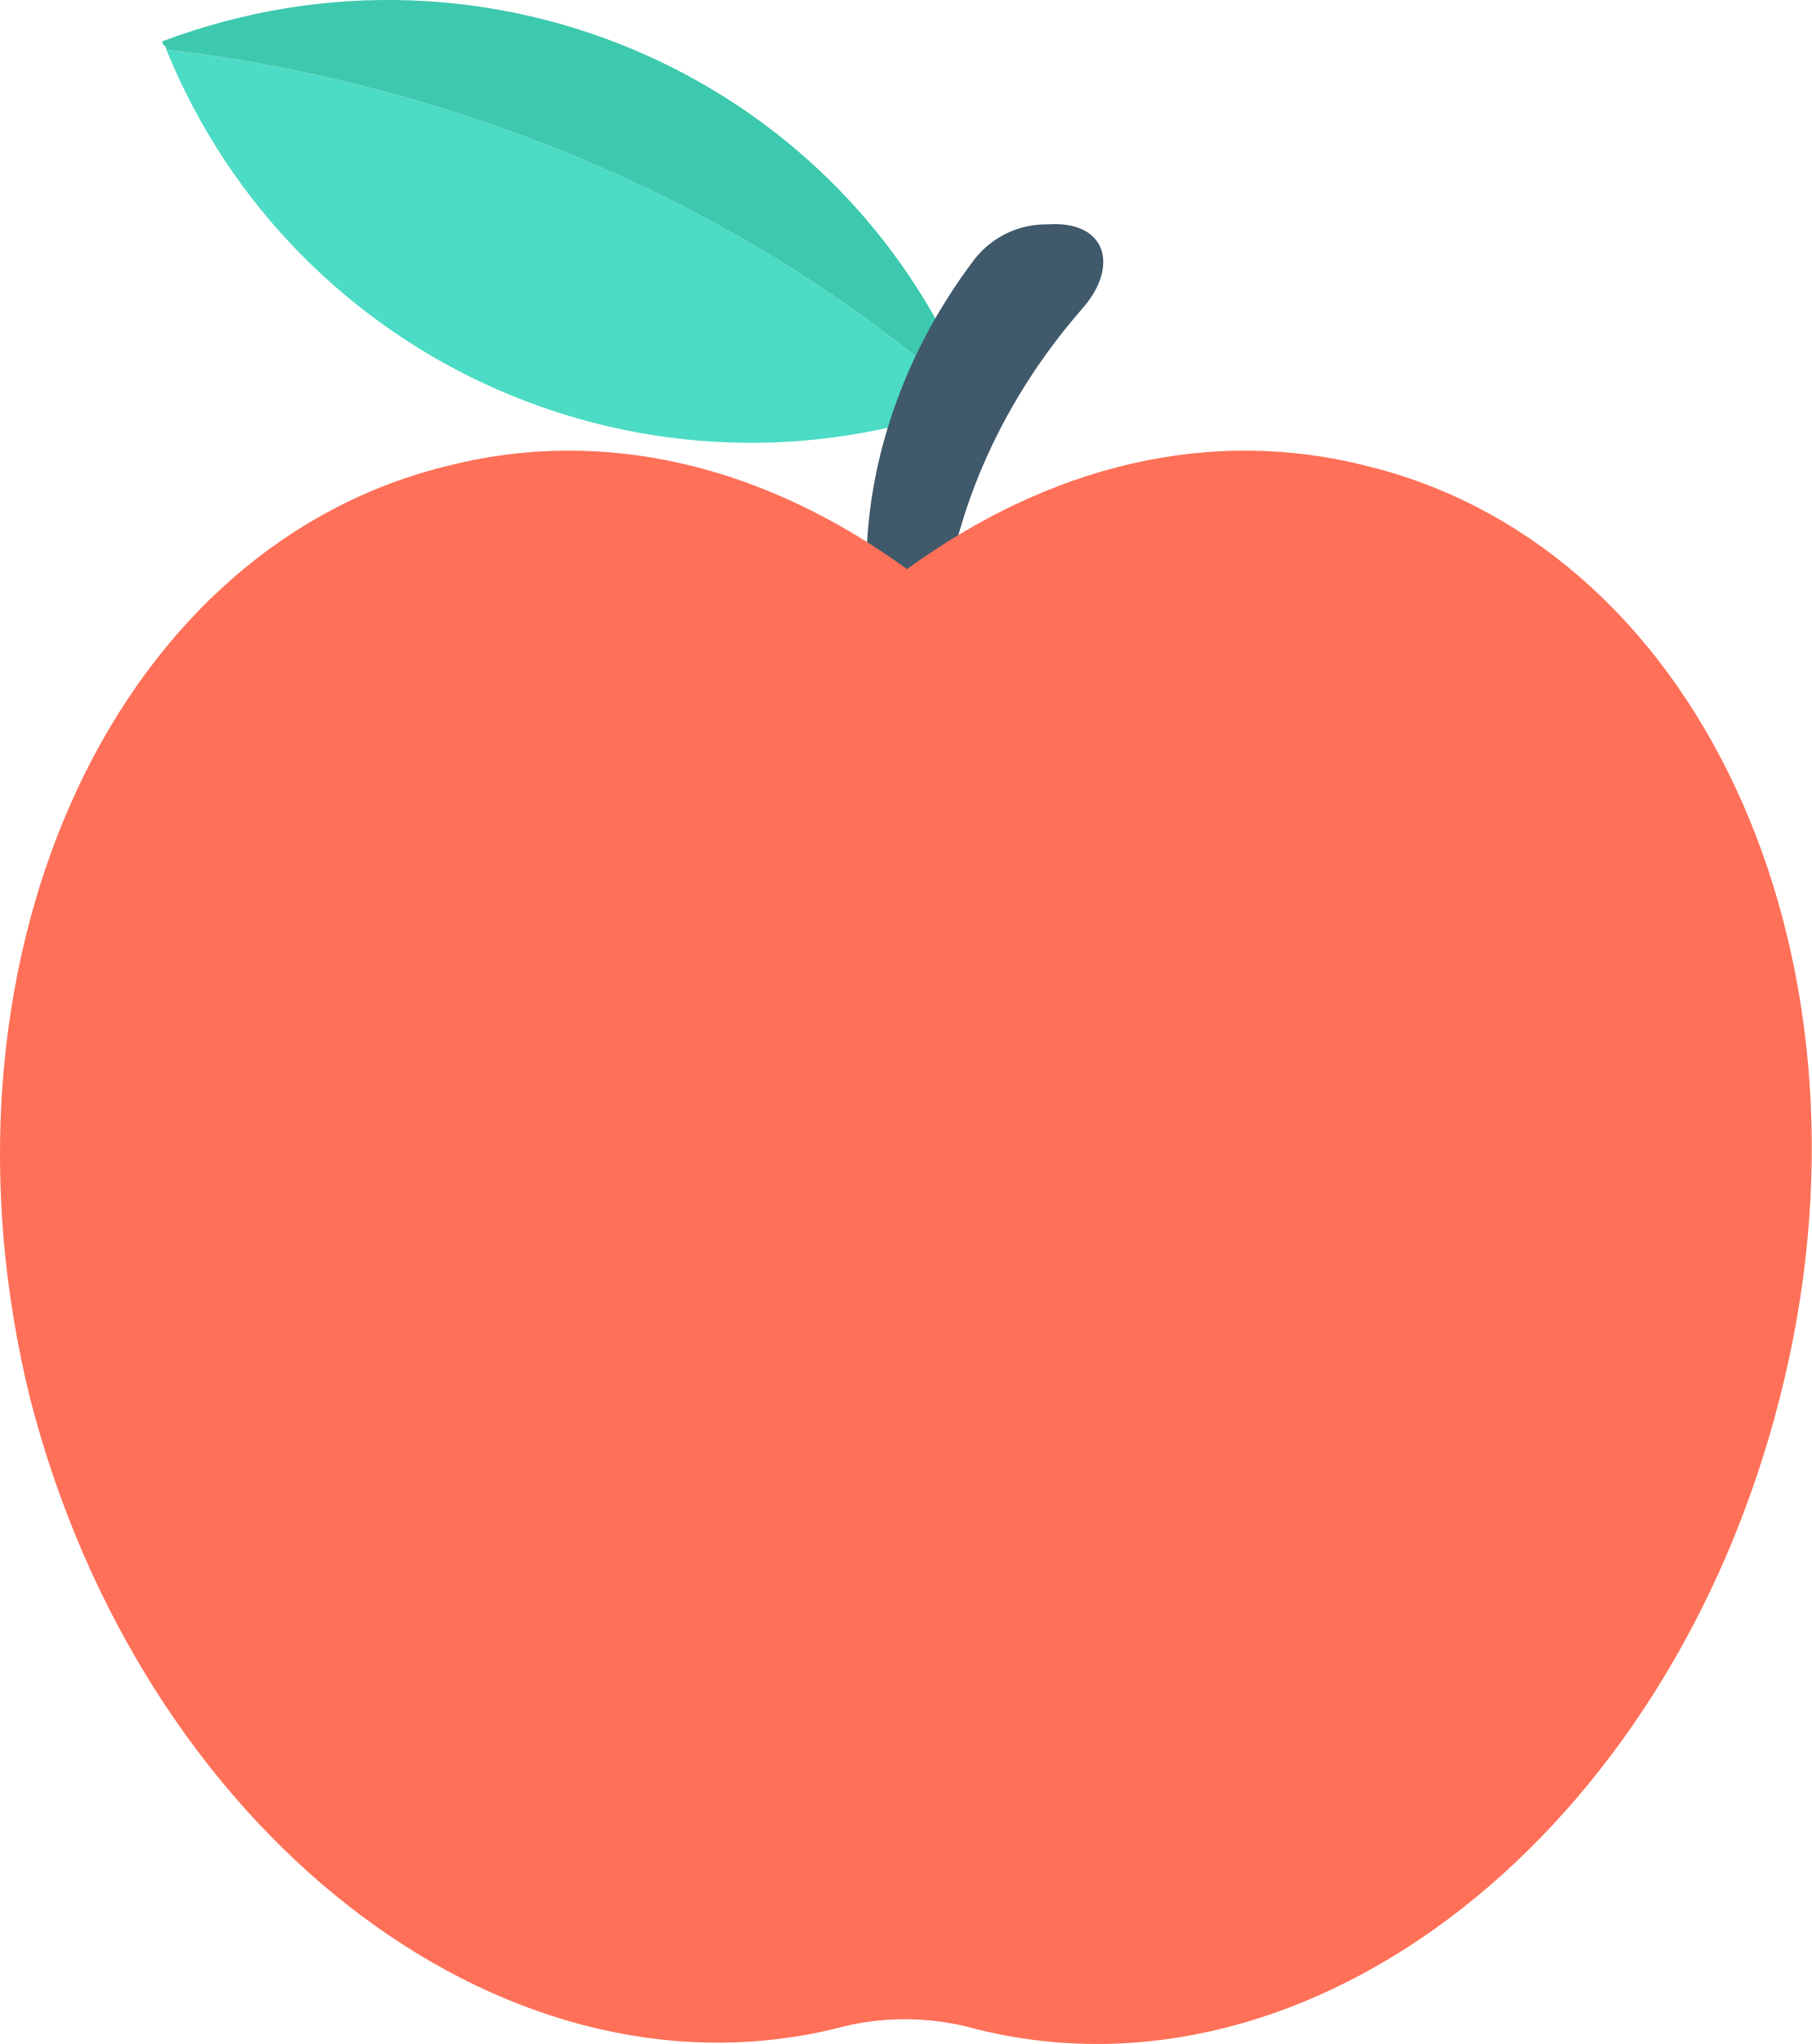
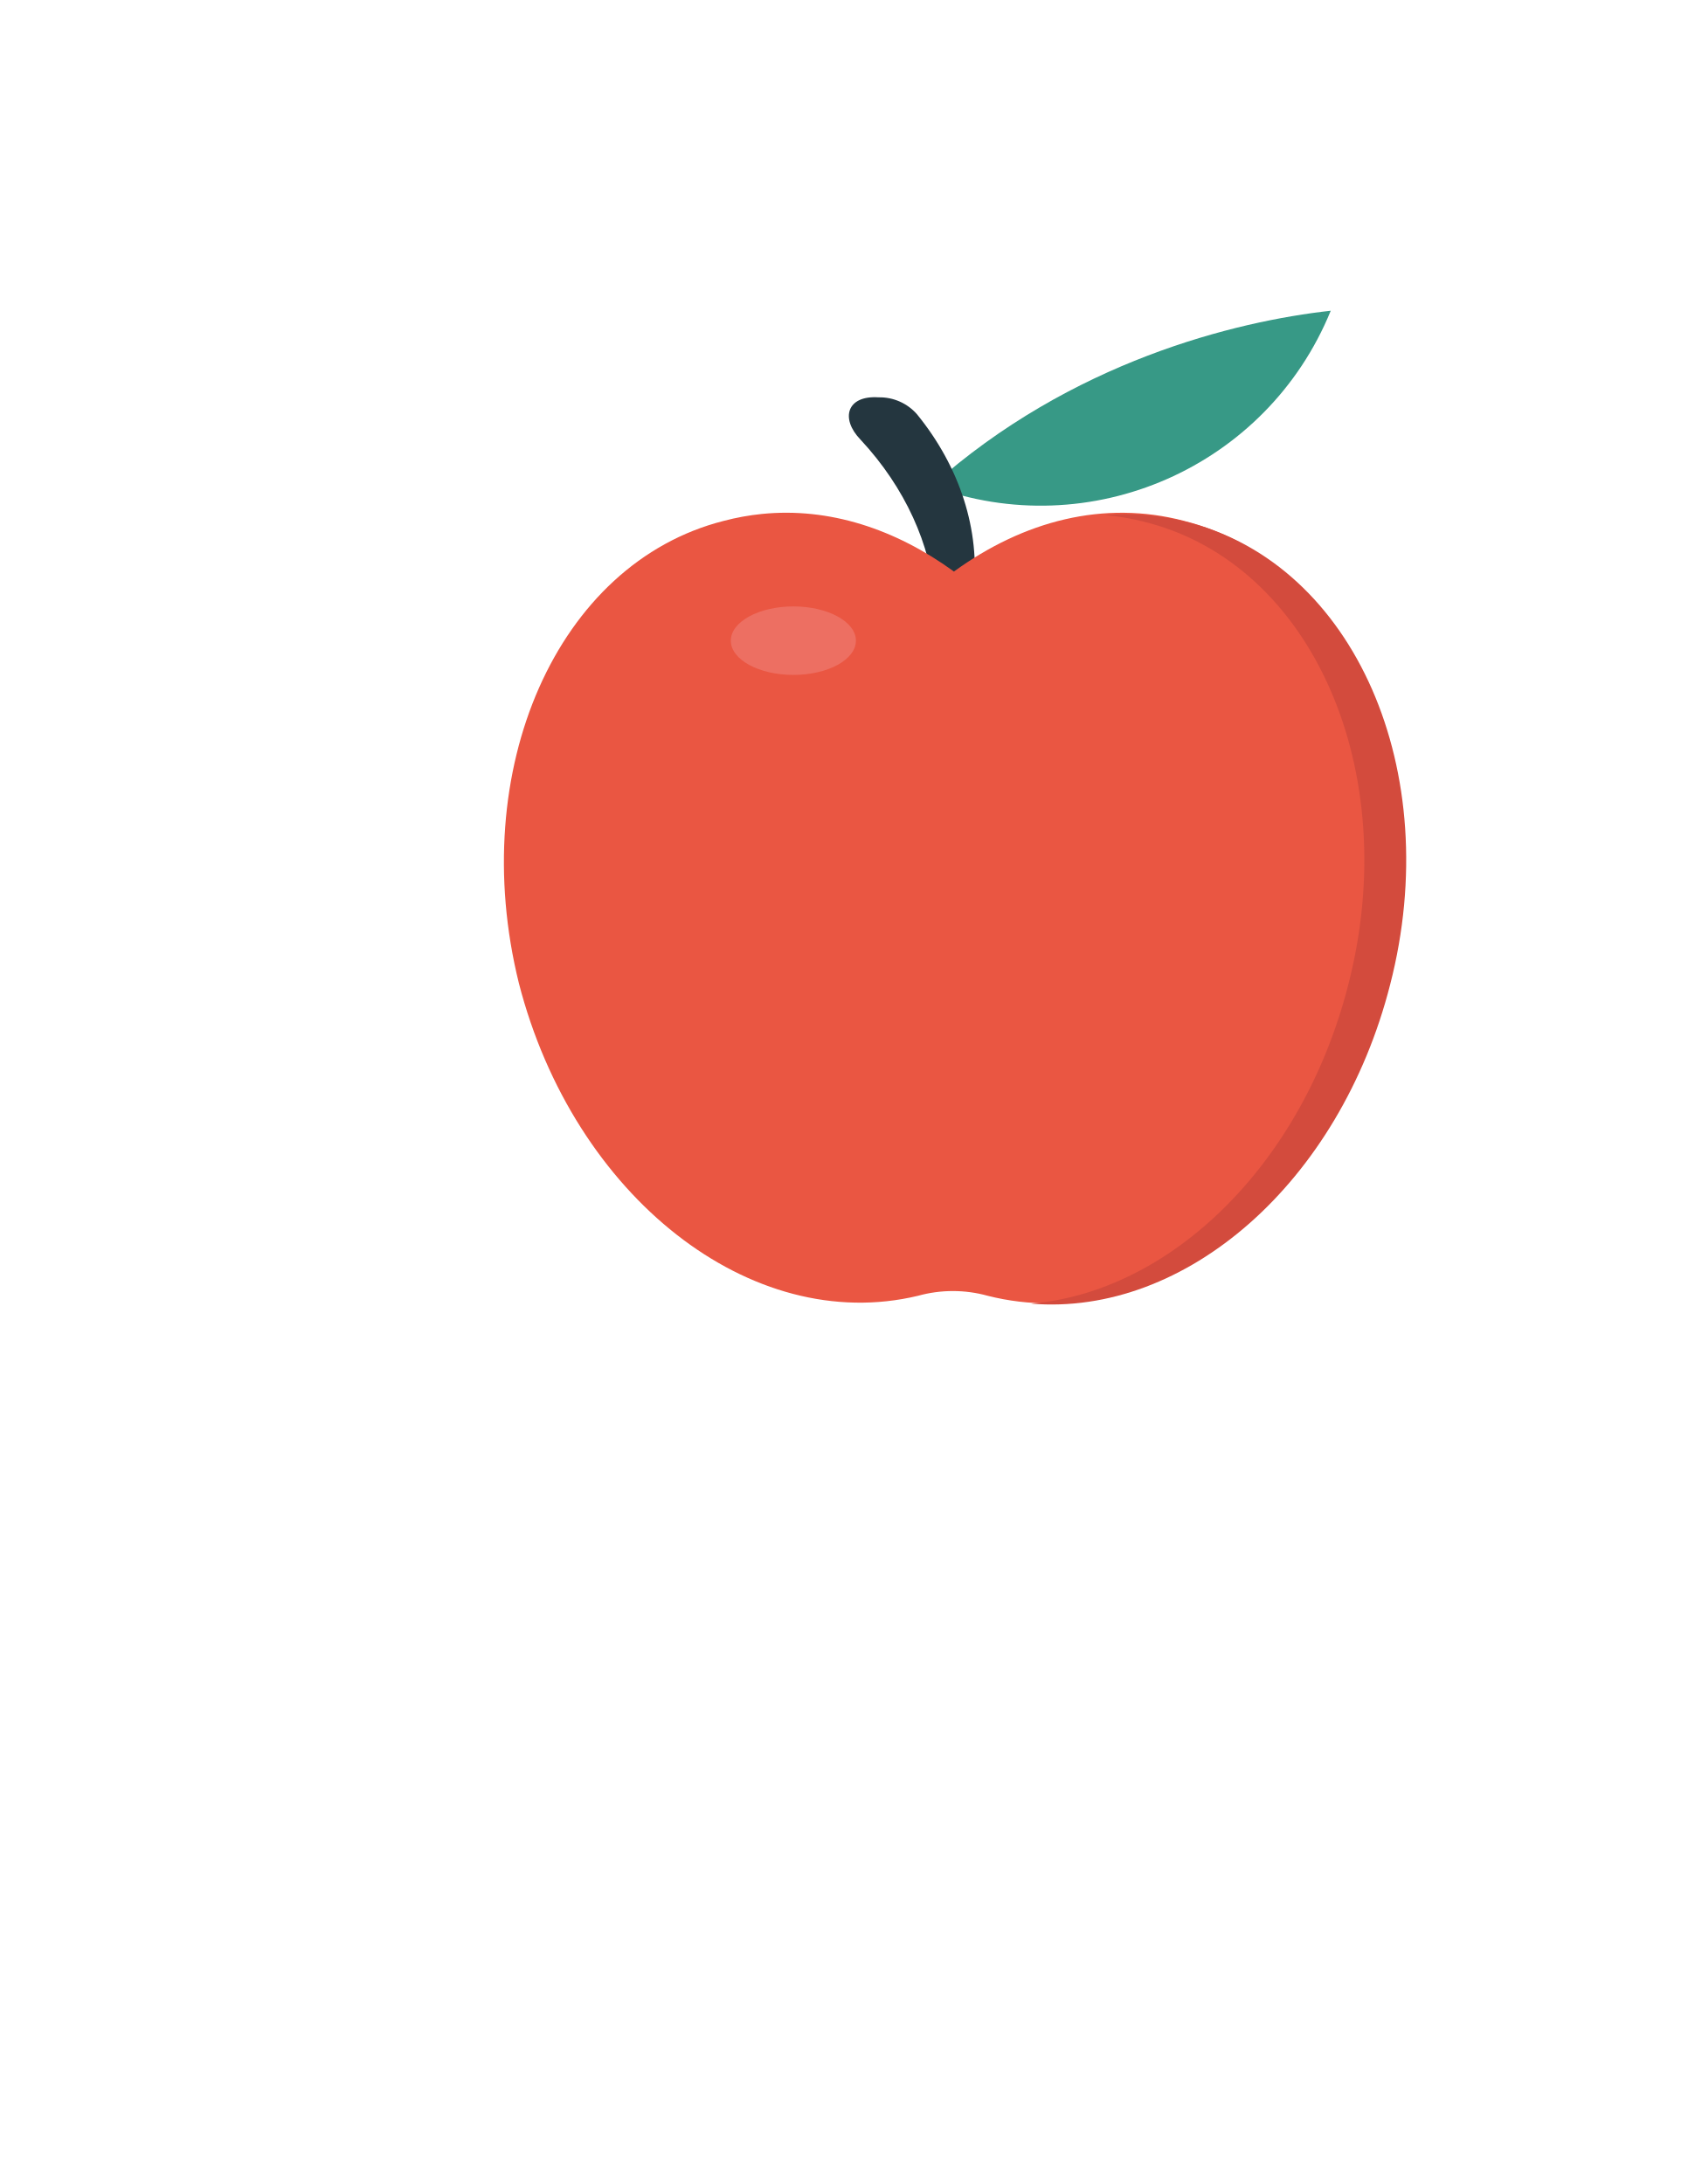
- <svg xmlns="http://www.w3.org/2000/svg" width="223.347" height="252" viewBox="0 0 223.347 252">
-   <g id="apple" transform="translate(-29.126 0.001)">
-     <path id="Path_149" data-name="Path 149" d="M170,56.06C135.373,25.105,94.449,15.136,70.839,12.513A77.811,77.811,0,0,0,170,56.06Z" transform="translate(-21.195 -6.358)" fill="#4cdbc4" />
-     <path id="Path_150" data-name="Path 150" d="M169.46,49.7h.525C154.769,9.827,110.172-10.11,69.773,5.1c0,.525.525.525.525,1.049C93.907,8.778,134.832,18.747,169.46,49.7Z" transform="translate(-20.654 0)" fill="#3dc9ae" />
-     <path id="Path_151" data-name="Path 151" d="M255.452,106.58a54.852,54.852,0,0,1-8.919-2.1c-1.574-15.215,3.148-30.955,13.117-44.072a11.208,11.208,0,0,1,8.919-4.2h0c7.345-.525,8.919,5.247,4.2,10.493C262.273,78.772,256.5,92.939,255.452,106.58Z" transform="translate(-110.318 -28.546)" fill="#40596b" />
-     <path id="Path_152" data-name="Path 152" d="M198.125,114.96c-19.937-5.247-39.875,0-57.189,12.592-17.314-12.592-37.251-17.839-57.189-12.592-41.449,10.494-64.01,61.911-50.893,114.9,13.641,52.991,57.713,87.62,99.163,77.651h0a32.334,32.334,0,0,1,17.314,0h0c41.449,10.493,85.521-24.135,99.162-77.651C262.135,176.871,239.574,125.453,198.125,114.96Z" transform="translate(0 -57.387)" fill="#ff7058" />
-   </g>
+ <svg xmlns="http://www.w3.org/2000/svg" id="Layer_1" data-name="Layer 1" viewBox="0 0 612 792">
+   <defs>
+     <style>.cls-1{fill:#379986;}.cls-2{fill:#24363f;}.cls-3{fill:#ea5642;}.cls-4{fill:#d34b3d;}.cls-5{fill:#ed6f62;}</style>
+   </defs>
+   <path class="cls-1" d="M337.8,176.24c50.54-45.18,110.26-59.73,144.72-63.56A113.56,113.56,0,0,1,337.8,176.24Z" />
+   <path id="Path_151" data-name="Path 151" class="cls-2" d="M339.06,217.6A90.47,90.47,0,0,0,353,214.54c2.46-22.21-4.92-45.18-20.51-64.32a18,18,0,0,0-13.94-6.13h0c-11.48-.77-13.94,7.66-6.56,15.31C328.39,177,337.42,197.7,339.06,217.6Z" />
+   <path id="Path_152" data-name="Path 152" class="cls-3" d="M429.35,188.89c-29.09-7.66-58.19,0-83.46,18.37-21.27-15.46-45.25-23.34-69.66-20.88a89.22,89.22,0,0,0-13.8,2.51c-60.5,15.31-93.42,90.35-74.28,167.69,19.91,77.33,84.23,127.87,144.72,113.32h0a47.33,47.33,0,0,1,25.27,0h0C418.63,485.22,483,434.68,502.86,356.58,522.77,279.24,489.85,204.2,429.35,188.89Z" />
+   <path class="cls-4" d="M430.58,189.35a88.49,88.49,0,0,0-30.19-2.58,88.87,88.87,0,0,1,15,2.58c60.49,15.32,93.41,90.36,73.5,167.69-16.66,65.38-64.45,111.42-115.06,115.71,56,4.67,111.91-43.82,130.23-115.71C524,279.71,491.07,204.67,430.58,189.35Z" />
+   <ellipse class="cls-5" cx="287.67" cy="232.33" rx="22.68" ry="12.42" />
</svg>
